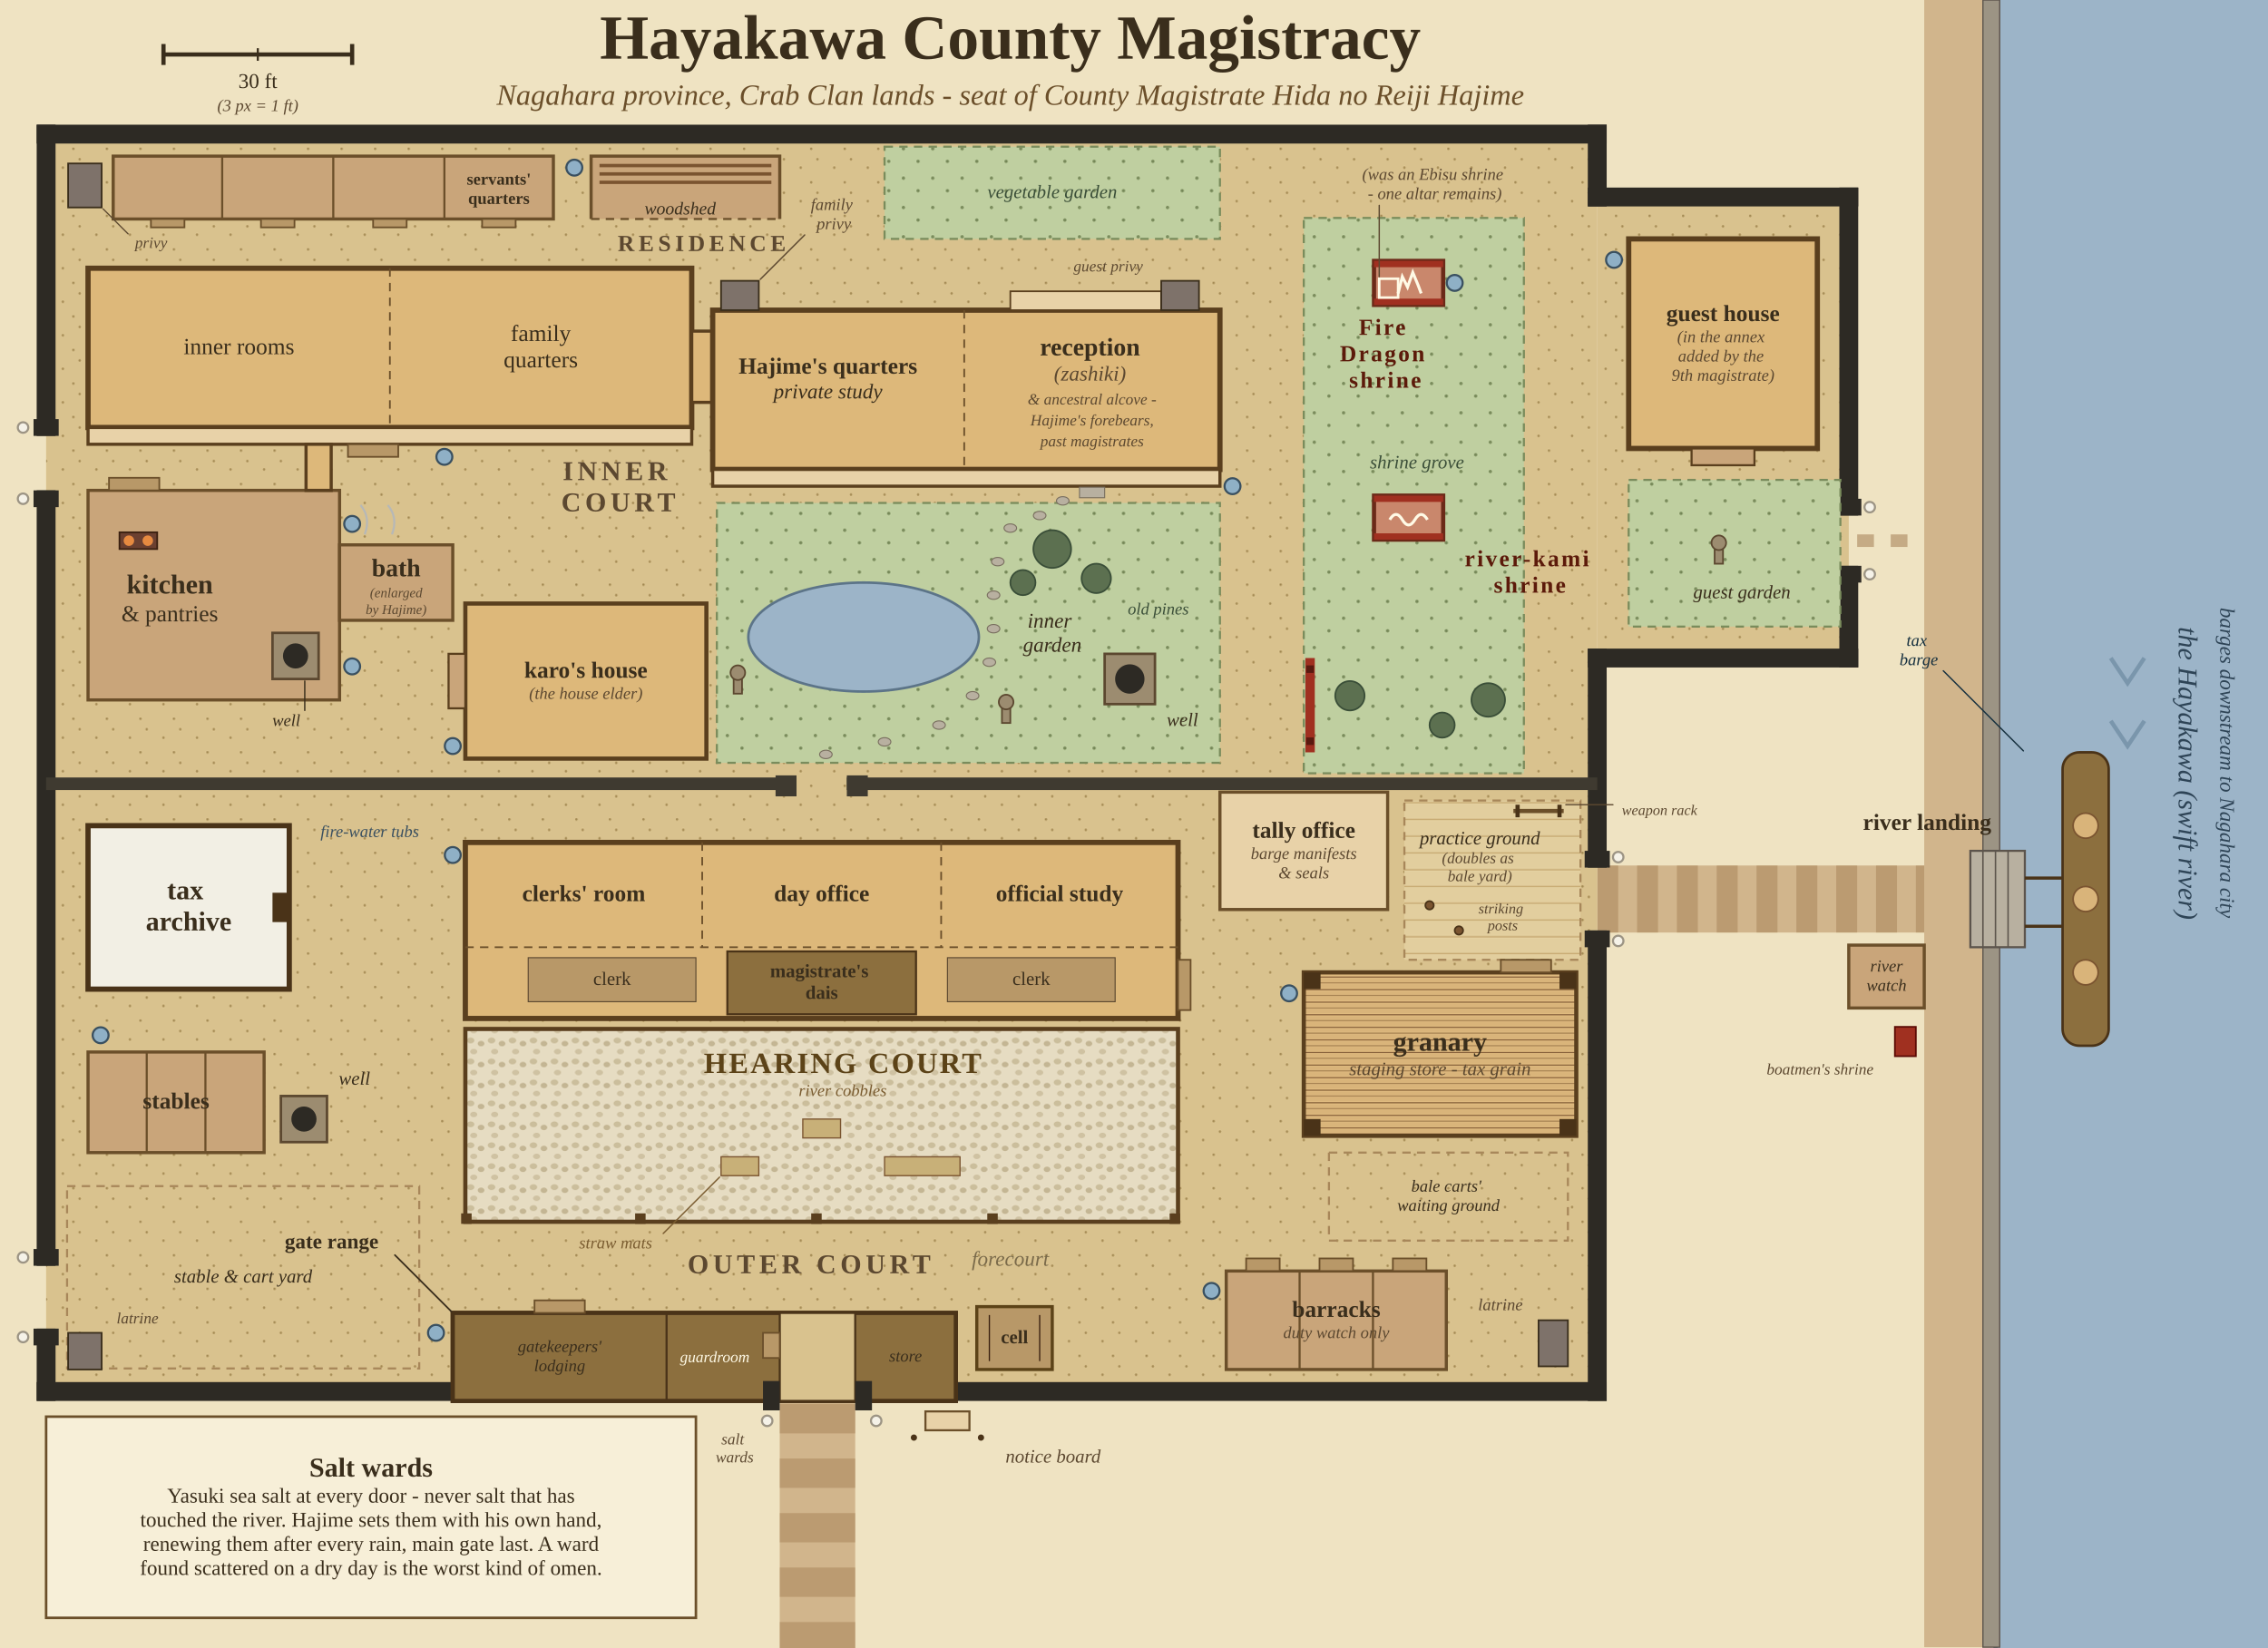
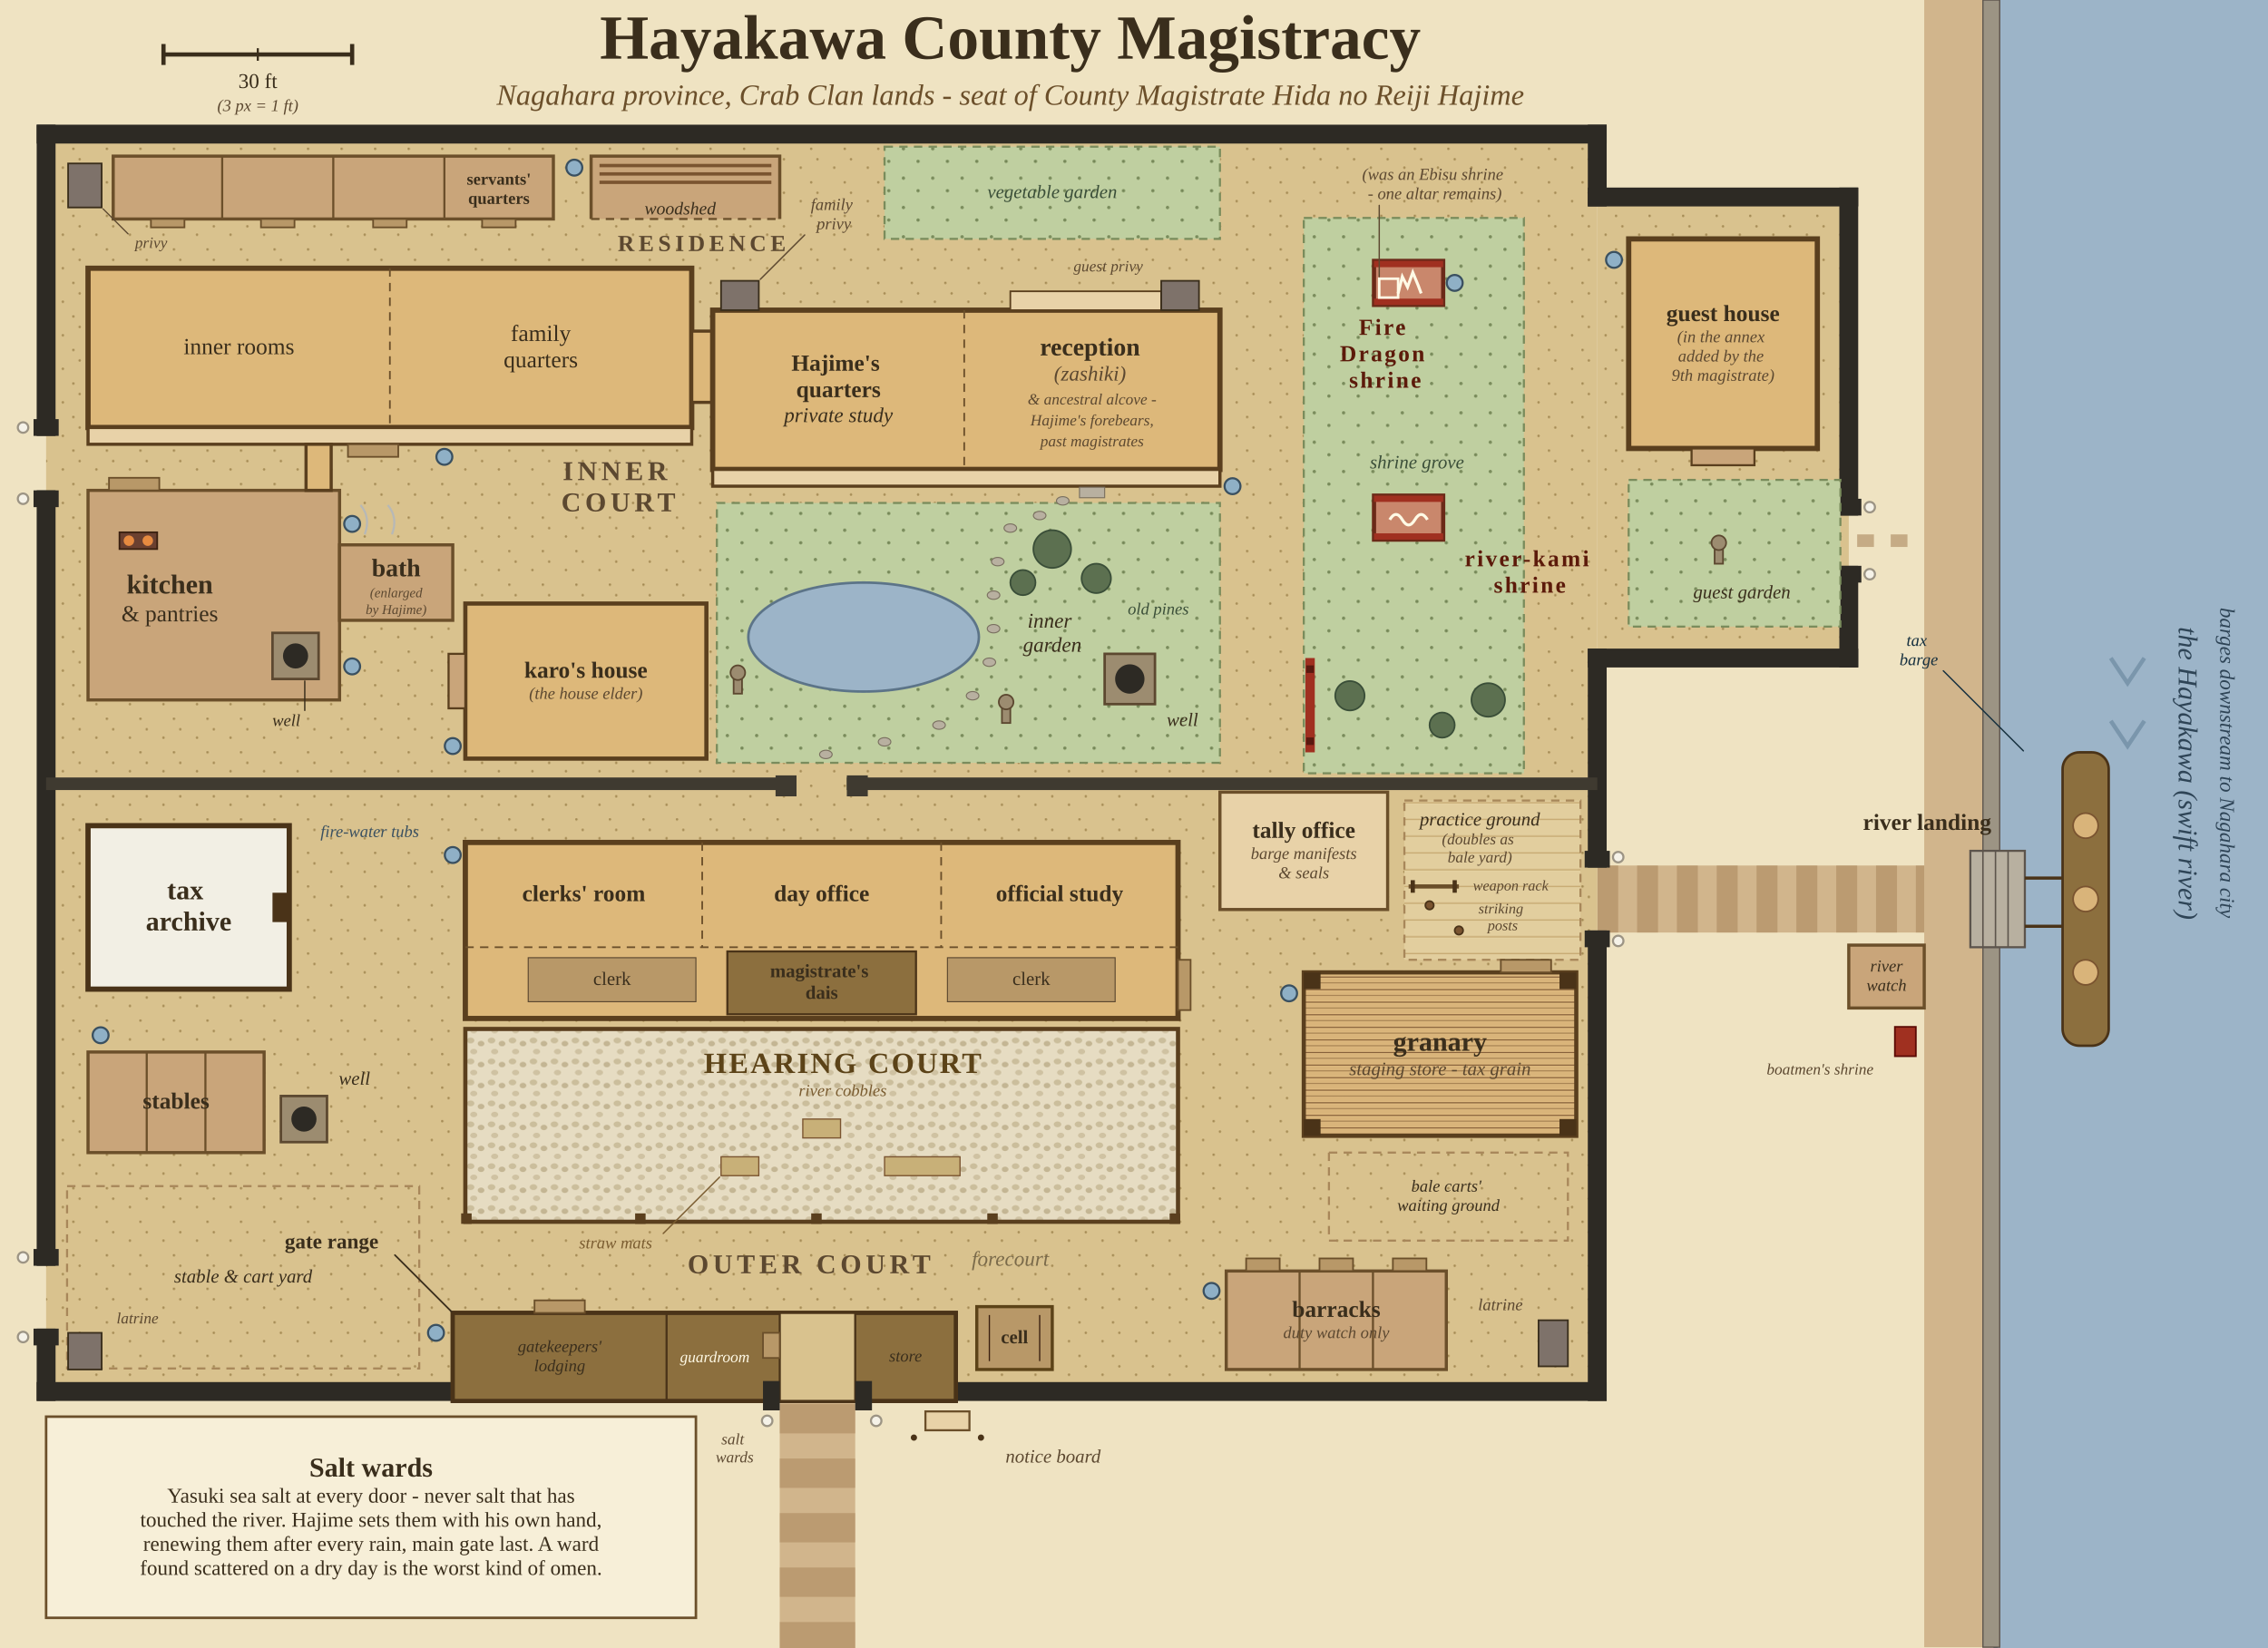
<svg xmlns="http://www.w3.org/2000/svg" viewBox="118 86 1082 786" font-family="Georgia, 'Times New Roman', serif">
  <defs>
    <pattern id="garden-stipple" patternUnits="userSpaceOnUse" width="14" height="14">
      <rect width="14" height="14" fill="#BFCFA0" />
      <circle cx="3" cy="3" r="0.8" fill="#7A8C5C" />
      <circle cx="10" cy="9" r="0.8" fill="#7A8C5C" />
    </pattern>
    <pattern id="court-earth" patternUnits="userSpaceOnUse" width="16" height="16">
      <rect width="16" height="16" fill="#D9C28E" />
      <circle cx="4" cy="6" r="0.6" fill="#A88E58" />
      <circle cx="12" cy="2" r="0.6" fill="#A88E58" />
      <circle cx="9" cy="13" r="0.6" fill="#A88E58" />
    </pattern>
    <pattern id="keiko-earth" patternUnits="userSpaceOnUse" width="16" height="16">
      <rect width="16" height="16" fill="#E2CE9E" />
      <line x1="0" y1="5" x2="16" y2="5" stroke="#C2A46C" stroke-width="0.5" />
      <line x1="0" y1="13" x2="16" y2="13" stroke="#C2A46C" stroke-width="0.5" />
    </pattern>
    <pattern id="oshirasu-sand" patternUnits="userSpaceOnUse" width="12" height="12">
      <rect width="12" height="12" fill="#F2EAD0" />
      <circle cx="3" cy="4" r="0.5" fill="#C9B884" />
      <circle cx="8" cy="2" r="0.5" fill="#C9B884" />
      <circle cx="10" cy="9" r="0.5" fill="#C9B884" />
      <circle cx="5" cy="10" r="0.5" fill="#C9B884" />
      <circle cx="1" cy="8" r="0.5" fill="#C9B884" />
    </pattern>
    <pattern id="court-cobbles" patternUnits="userSpaceOnUse" width="10" height="10">
      <rect width="10" height="10" fill="#E6DCC2" />
      <ellipse cx="2.5" cy="2.5" rx="1.8" ry="1.4" fill="#CBBE9C" />
      <ellipse cx="7.5" cy="4" rx="1.6" ry="1.3" fill="#C4B694" />
      <ellipse cx="4" cy="7.8" rx="1.7" ry="1.3" fill="#CFC2A2" />
    </pattern>
    <pattern id="granary-slats" patternUnits="userSpaceOnUse" width="14" height="6">
      <rect width="14" height="6" fill="#D9B47A" />
      <line x1="0" y1="0" x2="14" y2="0" stroke="#7A5430" stroke-width="0.8" />
      <line x1="0" y1="3" x2="14" y2="3" stroke="#A88454" stroke-width="0.5" />
    </pattern>
  </defs>
  <rect x="0" y="0" width="1200" height="900" fill="#EFE3C2" data-kind="-" />
  <g data-kind="river">
    <rect x="1070" y="0" width="130" height="900" fill="#9CB4C8" />
    <line x1="1070" y1="0" x2="1070" y2="900" stroke="#5C7488" stroke-width="2" />
    <g stroke="#7A96AC" stroke-width="2" fill="none">
      <path d="M 1125 400 L 1133 412 L 1141 400" />
      <path d="M 1125 430 L 1133 442 L 1141 430" />
    </g>
    <text x="1161.0" y="458.6" text-anchor="middle" font-size="13" font-style="italic" fill="#2E4456" transform="rotate(90.0 1161.0 455.0)">the Hayakawa (swift river)</text>
    <text x="1180.0" y="452.8" text-anchor="middle" font-size="10" font-style="italic" fill="#2E4456" transform="rotate(90.0 1180.0 450.0)">barges downstream to Nagahara city</text>
  </g>
  <g data-kind="road">
    <path d="M 508 900 L 508 754.5" stroke="#B89060" stroke-width="36" stroke-linecap="butt" opacity="0.55" />
    <path d="M 508 900 L 508 754.5" stroke="#9C7448" stroke-width="36" stroke-dasharray="14 12" fill="none" opacity="0.4" />
  </g>
  <g data-kind="road">
    <path d="M 880 515 L 1036 515" stroke="#B89060" stroke-width="32" stroke-linecap="butt" opacity="0.55" />
    <path d="M 880 515 L 1036 515" stroke="#9C7448" stroke-width="32" stroke-dasharray="10 9" fill="none" opacity="0.4" />
  </g>
  <g data-kind="road">
    <path d="M 1050 86 L 1050 872" stroke="#B89060" stroke-width="28" stroke-linecap="butt" opacity="0.55" />
  </g>
  <g data-kind="river landing">
    <rect x="1064" y="86" width="8" height="786" fill="#9C9484" stroke="#5C544C" stroke-width="0.6" data-kind="revetment" />
    <g data-kind="dock">
      <rect x="1058" y="492" width="26" height="46" fill="#B8B0A0" stroke="#5C544C" stroke-width="1" />
      <line x1="1064" y1="492" x2="1064" y2="538" stroke="#5C544C" stroke-width="0.7" />
      <line x1="1070" y1="492" x2="1070" y2="538" stroke="#5C544C" stroke-width="0.7" />
      <line x1="1076" y1="492" x2="1076" y2="538" stroke="#5C544C" stroke-width="0.7" />
    </g>
    <text x="1068" y="482" text-anchor="end" font-size="11" font-weight="bold" fill="#3A2E1C">river landing</text>
    <g data-kind="tax barge">
      <line x1="1084" y1="505" x2="1102" y2="505" stroke="#4A3318" stroke-width="1.5" />
      <line x1="1084" y1="528" x2="1102" y2="528" stroke="#4A3318" stroke-width="1.5" />
      <rect x="1102" y="445" width="22" height="140" rx="8" fill="#8C6F3E" stroke="#4A3318" stroke-width="1.2" />
      <circle cx="1113" cy="480" r="6" fill="#D9B47A" stroke="#7A5430" stroke-width="0.8" />
      <circle cx="1113" cy="515" r="6" fill="#D9B47A" stroke="#7A5430" stroke-width="0.8" />
      <circle cx="1113" cy="550" r="6" fill="#D9B47A" stroke="#7A5430" stroke-width="0.8" />
      <text x="1033.4" y="394.2" text-anchor="middle" font-size="8" font-style="italic" fill="#16303F">
        <tspan x="1033.4" dy="0.0">tax</tspan>
        <tspan x="1033.4" dy="9.2">barge</tspan>
      </text>
      <line x1="1045.1" y1="406.1" x2="1083.3" y2="444.3" stroke="#16303F" stroke-width="0.64" stroke-linecap="round" data-leader="1" />
    </g>
    <g data-kind="boatmen's altar">
      <rect x="1022" y="576" width="10" height="14" fill="#A03020" stroke="#5C0A04" stroke-width="0.8" />
      <text x="986.3" y="598.7" text-anchor="middle" font-size="7.5" font-style="italic" fill="#5C4830">boatmen's shrine</text>
    </g>
    <g data-kind="river watch">
      <rect x="1000" y="537" width="36" height="30" fill="#C9A57A" stroke="#6B4F2A" stroke-width="1.5" />
      <text x="1018.0" y="549.6" text-anchor="middle" font-size="8" font-style="italic" fill="#3A2E1C">river</text>
      <text x="1018.0" y="558.8" text-anchor="middle" font-size="8" font-style="italic" fill="#3A2E1C">watch</text>
    </g>
  </g>
  <text x="600" y="114" text-anchor="middle" font-size="30" font-weight="bold" fill="#3A2E1C" data-kind="-">Hayakawa County Magistracy</text>
  <text x="600" y="136" text-anchor="middle" font-size="14" font-style="italic" fill="#6B4F2A" data-kind="-">Nagahara province, Crab Clan lands - seat of County Magistrate Hida no Reiji Hajime</text>
  <g data-kind="-">
    <g stroke="#3A2E1C">
      <line x1="196" y1="112" x2="286" y2="112" stroke-width="2" />
      <line x1="196" y1="107" x2="196" y2="117" stroke-width="2" />
      <line x1="286" y1="107" x2="286" y2="117" stroke-width="2" />
      <line x1="241" y1="109" x2="241" y2="115" stroke-width="1" />
    </g>
    <text x="241" y="128" text-anchor="middle" font-size="10" fill="#3A2E1C">30 ft</text>
    <text x="241" y="139" text-anchor="middle" font-size="8" font-style="italic" fill="#5C4830">(3 px = 1 ft)</text>
  </g>
  <rect x="140" y="150" width="740" height="310" fill="url(#court-earth)" id="precinct" data-kind="inner court" />
  <rect x="140" y="456" width="740" height="294" fill="url(#court-earth)" id="precinct" data-kind="outer court" />
  <rect x="880" y="180" width="120" height="220" fill="url(#court-earth)" id="precinct" data-kind="inner court" />
  <g stroke="#2D2A24" stroke-width="9" fill="none" stroke-linecap="square" data-kind="compound wall">
    <line x1="140" y1="150" x2="880" y2="150" />
    <line x1="140" y1="150" x2="140" y2="289.5" />
    <line x1="140" y1="324.5" x2="140" y2="685.5" />
    <line x1="140" y1="724.5" x2="140" y2="750" />
    <line x1="880" y1="150" x2="880" y2="180" />
    <line x1="880" y1="180" x2="1000" y2="180" />
    <line x1="1000" y1="400" x2="880" y2="400" />
    <line x1="880" y1="400" x2="880" y2="495.5" />
    <line x1="1000" y1="180" x2="1000" y2="327.5" />
    <line x1="1000" y1="360.5" x2="1000" y2="400" />
    <line x1="880" y1="534.5" x2="880" y2="750" />
    <line x1="140" y1="750" x2="329.5" y2="750" />
    <line x1="578.5" y1="750" x2="880" y2="750" />
  </g>
  <g fill="#2D2A24" data-kind="side gate">
    <rect x="874" y="492" width="12" height="8" />
    <rect x="874" y="530" width="12" height="8" />
  </g>
  <circle cx="890" cy="495" r="2.5" fill="#F5F2E8" stroke="#9C9484" stroke-width="1" data-kind="salt wards" />
  <circle cx="890" cy="535" r="2.5" fill="#F5F2E8" stroke="#9C9484" stroke-width="1" data-kind="salt wards" />
  <circle cx="129" cy="686" r="2.5" fill="#F5F2E8" stroke="#9C9484" stroke-width="1" data-kind="salt wards" />
  <circle cx="129" cy="724" r="2.5" fill="#F5F2E8" stroke="#9C9484" stroke-width="1" data-kind="salt wards" />
  <g fill="#2D2A24" data-kind="side gate">
    <rect x="134" y="286" width="12" height="8" />
    <rect x="134" y="320" width="12" height="8" />
  </g>
  <circle cx="129" cy="290" r="2.5" fill="#F5F2E8" stroke="#9C9484" stroke-width="1" data-kind="salt wards" />
  <circle cx="129" cy="324" r="2.5" fill="#F5F2E8" stroke="#9C9484" stroke-width="1" data-kind="salt wards" />
  <g fill="#2D2A24" data-kind="side gate">
    <rect x="134" y="682" width="12" height="8" />
    <rect x="134" y="720" width="12" height="8" />
  </g>
  <g fill="#2D2A24" data-kind="side gate">
    <rect x="994" y="324" width="12" height="8" />
    <rect x="994" y="356" width="12" height="8" />
  </g>
  <path d="M 1004 344 L 1036 344" stroke="#9C7448" stroke-width="6" stroke-dasharray="8 8" fill="none" opacity="0.5" data-kind="road" />
  <circle cx="1010" cy="328" r="2.5" fill="#F5F2E8" stroke="#9C9484" stroke-width="1" data-kind="salt wards" />
  <circle cx="1010" cy="360" r="2.5" fill="#F5F2E8" stroke="#9C9484" stroke-width="1" data-kind="salt wards" />
  <g data-kind="salt wards">
    <circle cx="484" cy="764" r="2.5" fill="#F5F2E8" stroke="#9C9484" stroke-width="1" />
    <circle cx="536" cy="764" r="2.5" fill="#F5F2E8" stroke="#9C9484" stroke-width="1" />
    <text x="468.5" y="775.2" text-anchor="middle" font-size="7.5" font-style="italic" fill="#5C4830">
      <tspan x="468.5" dy="0.0">salt</tspan>
      <tspan x="468.5" dy="8.6">wards</tspan>
    </text>
  </g>
  <g data-kind="notice board">
    <rect x="559.5" y="759.5" width="21" height="9" fill="#E8D2A8" stroke="#6B4F2A" stroke-width="1" />
    <circle cx="554" cy="772" r="1.5" fill="#4A3318" />
    <circle cx="586" cy="772" r="1.5" fill="#4A3318" />
    <text x="620.4" y="783.9" text-anchor="middle" font-size="9" font-style="italic" fill="#5C4830">notice board</text>
  </g>
  <g stroke="#3F3A30" stroke-width="6" fill="none" data-kind="court divider">
    <line x1="140" y1="460" x2="498" y2="460" />
    <line x1="522" y1="460" x2="880" y2="460" />
  </g>
  <g fill="#3F3A30" data-kind="nakamon" data-part-of="court divider">
    <rect x="488" y="456" width="10" height="10" />
    <rect x="522" y="456" width="10" height="10" />
  </g>
  <text x="413.0" y="315.1" text-anchor="middle" font-size="13" font-weight="bold" letter-spacing="2" fill="#5C4830" data-kind="inner court">
    <tspan x="413.0" dy="0.0">INNER</tspan>
    <tspan x="413.0" dy="14.9">COURT</tspan>
  </text>
  <g data-kind="residence">
    <text x="452.8" y="205.8" text-anchor="middle" font-size="11" font-weight="bold" letter-spacing="2" fill="#5C4830">RESIDENCE</text>
    <rect x="160" y="214" width="288" height="76" fill="#DDB87A" />
    <rect x="160" y="214" width="144" height="76" fill="#DDB87A" data-kind="inner rooms" />
    <rect x="304" y="214" width="144" height="76" fill="#DDB87A" data-kind="family quarters" />
    <rect x="160" y="214" width="288" height="76" fill="none" stroke="#5A3F1E" stroke-width="2.5" />
    <rect x="160" y="290" width="288" height="8" fill="#E8D2A8" stroke="#5A3F1E" stroke-width="1.5" data-kind="engawa" />
    <line x1="304" y1="214" x2="304" y2="290" stroke="#6B4F2A" stroke-width="0.8" stroke-dasharray="4 3" />
    <rect x="284" y="298" width="24" height="6" fill="#B89868" stroke="#6B4F2A" stroke-width="0.8" data-kind="door" />
    <text x="232.0" y="255.0" text-anchor="middle" font-size="11" fill="#3A2E1C" data-kind="inner rooms">inner rooms</text>
    <g data-kind="family quarters">
      <text x="376.0" y="248.7" text-anchor="middle" font-size="11" fill="#3A2E1C">family</text>
      <text x="376.0" y="261.3" text-anchor="middle" font-size="11" fill="#3A2E1C">quarters</text>
    </g>
    <rect x="448" y="244" width="10" height="34" fill="#DDB87A" stroke="#5A3F1E" stroke-width="1.5" data-kind="residence corridor" />
    <rect x="458" y="234" width="242" height="76" fill="#DDB87A" />
    <rect x="458" y="234" width="120" height="76" fill="#DDB87A" data-kind="lord's quarters" />
    <rect x="578" y="234" width="122" height="76" fill="#DDB87A" data-kind="reception room" />
    <rect x="458" y="234" width="242" height="76" fill="none" stroke="#5A3F1E" stroke-width="2.5" />
    <rect x="458" y="310" width="242" height="8" fill="#E8D2A8" stroke="#5A3F1E" stroke-width="1.5" data-kind="engawa" />
    <line x1="578" y1="234" x2="578" y2="310" stroke="#6B4F2A" stroke-width="0.8" stroke-dasharray="4 3" />
    <g data-kind="lord's quarters">
-       <text x="513.0" y="264.3" text-anchor="middle" font-size="11" font-weight="bold" fill="#3A2E1C">Hajime's quarters</text>
-       <text x="513.0" y="276.1" text-anchor="middle" font-size="10" font-style="italic" fill="#3A2E1C">private study</text>
+       <text x="518.0" y="262.9" text-anchor="middle" font-size="11" font-weight="bold" fill="#3A2E1C">
+         <tspan x="518.0" dy="0.0">Hajime's</tspan>
+         <tspan x="518.0" dy="12.6">quarters</tspan>
+       </text>
+       <text x="518.0" y="287.4" text-anchor="middle" font-size="10" font-style="italic" fill="#3A2E1C">private study</text>
    </g>
    <g data-kind="reception room">
      <text x="638.0" y="255.6" text-anchor="middle" font-size="12" font-weight="bold" fill="#3A2E1C">reception</text>
      <text x="638.0" y="267.6" text-anchor="middle" font-size="10" font-style="italic" fill="#5C4830">(zashiki)</text>
    </g>
    <text x="639" y="279" text-anchor="middle" font-size="7.5" font-style="italic" fill="#5C4830" data-kind="ancestral alcove">&amp; ancestral alcove -</text>
    <text x="639" y="289" text-anchor="middle" font-size="7.5" font-style="italic" fill="#5C4830" data-kind="ancestral alcove">Hajime's forebears,</text>
    <text x="639" y="299" text-anchor="middle" font-size="7.5" font-style="italic" fill="#5C4830" data-kind="ancestral alcove">past magistrates</text>
  </g>
  <g data-kind="kitchen">
    <rect x="160" y="320" width="120" height="100" fill="#C9A57A" stroke="#6B4F2A" stroke-width="1.5" />
    <g data-kind="hearth">
      <rect x="175" y="340" width="18" height="8" fill="#6B4030" stroke="#3A2010" stroke-width="0.8" />
      <circle cx="179.5" cy="344" r="2.5" fill="#E68A40" />
      <circle cx="188.5" cy="344" r="2.5" fill="#E68A40" />
    </g>
    <text x="199.0" y="369.2" text-anchor="middle" font-size="13" font-weight="bold" fill="#3A2E1C">kitchen</text>
    <text x="199.0" y="382.5" text-anchor="middle" font-size="11" fill="#3A2E1C">&amp; pantries</text>
    <rect x="248" y="388" width="22" height="22" fill="#9C8C70" stroke="#5C4830" stroke-width="1.2" data-kind="well" />
    <circle cx="259" cy="399" r="6" fill="#2D2A24" data-kind="well" />
    <text x="254.6" y="432.4" text-anchor="middle" font-size="8" font-style="italic" fill="#3A2E1C" data-kind="well">well</text>
    <line x1="263.4" y1="425.0" x2="263.4" y2="411.0" stroke="#3A2E1C" stroke-width="0.64" stroke-linecap="round" data-kind="well" data-leader="1" />
    <rect x="170" y="314" width="24" height="6" fill="#B89868" stroke="#6B4F2A" stroke-width="0.8" data-kind="door" />
  </g>
  <rect x="264" y="298" width="12" height="22" fill="#DDB87A" stroke="#5A3F1E" stroke-width="1.5" data-kind="residence corridor" data-part-of="residence" />
  <g data-kind="garden">
    <rect x="460" y="326" width="240" height="124" fill="url(#garden-stipple)" stroke="#7A8C5C" stroke-width="1" stroke-dasharray="4 3" />
    <ellipse cx="530" cy="390" rx="55" ry="26" fill="#9CB4C8" stroke="#5C7488" stroke-width="1.2" data-kind="garden pond" />
    <g fill="#B8B0A0" stroke="#7A7060" stroke-width="0.5">
      <ellipse cx="512" cy="446" rx="3" ry="2" />
      <ellipse cx="540" cy="440" rx="3" ry="2" />
      <ellipse cx="566" cy="432" rx="3" ry="2" />
      <ellipse cx="582" cy="418" rx="3" ry="2" />
      <ellipse cx="590" cy="402" rx="3" ry="2" />
      <ellipse cx="592" cy="386" rx="3" ry="2" />
      <ellipse cx="592" cy="370" rx="3" ry="2" />
      <ellipse cx="594" cy="354" rx="3" ry="2" />
      <ellipse cx="600" cy="338" rx="3" ry="2" />
      <ellipse cx="614" cy="332" rx="3" ry="2" />
      <ellipse cx="625" cy="325" rx="3" ry="2" />
      <rect x="633" y="318.5" width="12" height="5" />
    </g>
    <g data-kind="garden pines">
      <circle cx="620" cy="348" r="9" fill="#5C7050" stroke="#3A4E38" stroke-width="0.8" />
      <circle cx="641" cy="362" r="7" fill="#5C7050" stroke="#3A4E38" stroke-width="0.8" />
      <circle cx="606" cy="364" r="6" fill="#5C7050" stroke="#3A4E38" stroke-width="0.8" />
      <text x="670.6" y="379.2" text-anchor="middle" font-size="8" font-style="italic" fill="#3A4E38">old pines</text>
    </g>
    <g fill="#9C8C70" stroke="#5C4830" stroke-width="0.8" data-kind="stone lantern">
      <rect x="468" y="410" width="4" height="7" />
      <circle cx="470" cy="407" r="3.5" />
      <rect x="596" y="424" width="4" height="7" />
      <circle cx="598" cy="421" r="3.5" />
    </g>
    <text x="620.0" y="385.5" text-anchor="middle" font-size="10" font-style="italic" fill="#3A2E1C">
      <tspan x="620.0" dy="0.0">inner</tspan>
      <tspan x="620.0" dy="11.5">garden</tspan>
    </text>
  </g>
  <g data-kind="bath">
    <rect x="280" y="346" width="54" height="36" fill="#C9A57A" stroke="#6B4F2A" stroke-width="1.5" />
    <path d="M 292 341 q 3 -8 -2 -14 M 305 341 q 3 -8 -2 -14" stroke="#A8B4C8" stroke-width="1" fill="none" opacity="0.7" />
    <text x="307" y="361" text-anchor="middle" font-size="12" font-weight="bold" fill="#3A2E1C">bath</text>
    <text x="307" y="371" text-anchor="middle" font-size="6.5" font-style="italic" fill="#5C4830">(enlarged</text>
    <text x="307" y="379" text-anchor="middle" font-size="6.5" font-style="italic" fill="#5C4830">by Hajime)</text>
  </g>
  <g data-kind="karo's house">
    <rect x="340" y="374" width="115" height="74" fill="#DDB87A" stroke="#5A3F1E" stroke-width="2" />
    <rect x="332" y="398" width="8" height="26" fill="#C9A57A" stroke="#5A3F1E" stroke-width="1" data-kind="door" />
    <text x="397.5" y="409.4" text-anchor="middle" font-size="11" font-weight="bold" fill="#3A2E1C">karo's house</text>
    <text x="397.5" y="419.5" text-anchor="middle" font-size="8" font-style="italic" fill="#5C4830">(the house elder)</text>
  </g>
  <g data-kind="well" data-part-of="garden">
    <rect x="645" y="398" width="24" height="24" fill="#9C8C70" stroke="#5C4830" stroke-width="1.2" />
    <circle cx="657" cy="410" r="7" fill="#2D2A24" />
    <text x="682.1" y="432.4" text-anchor="middle" font-size="9" font-style="italic" fill="#3A2E1C">well</text>
  </g>
  <g data-kind="servants' quarters">
    <rect x="172" y="160.5" width="210" height="30" fill="#C9A57A" stroke="#6B4F2A" stroke-width="1.5" />
    <line x1="224" y1="160.5" x2="224" y2="190.5" stroke="#6B4F2A" stroke-width="1" />
    <line x1="277" y1="160.5" x2="277" y2="190.5" stroke="#6B4F2A" stroke-width="1" />
    <line x1="330" y1="160.5" x2="330" y2="190.5" stroke="#6B4F2A" stroke-width="1" />
    <rect x="190" y="190.5" width="16" height="4" fill="#B89868" stroke="#6B4F2A" stroke-width="0.8" data-kind="door" />
    <rect x="242.5" y="190.5" width="16" height="4" fill="#B89868" stroke="#6B4F2A" stroke-width="0.8" data-kind="door" />
    <rect x="296" y="190.5" width="16" height="4" fill="#B89868" stroke="#6B4F2A" stroke-width="0.8" data-kind="door" />
    <rect x="348" y="190.5" width="16" height="4" fill="#B89868" stroke="#6B4F2A" stroke-width="0.8" data-kind="door" />
    <text x="356.0" y="174.1" text-anchor="middle" font-size="8" font-weight="bold" fill="#3A2E1C">servants'</text>
    <text x="356.0" y="183.3" text-anchor="middle" font-size="8" font-weight="bold" fill="#3A2E1C">quarters</text>
  </g>
  <g data-kind="kitchen">
    <rect x="400" y="160.5" width="90" height="30" fill="#C9A57A" />
    <g stroke="#7A5430" stroke-width="1.6">
      <line x1="404" y1="165" x2="486" y2="165" />
      <line x1="404" y1="169" x2="486" y2="169" />
      <line x1="404" y1="173" x2="486" y2="173" />
    </g>
    <path d="M 400 190.5 L 400 160.5 L 490 160.5 L 490 190.5" fill="none" stroke="#6B4F2A" stroke-width="1.5" />
    <line x1="400" y1="190.5" x2="490" y2="190.5" stroke="#6B4F2A" stroke-width="1" stroke-dasharray="4 3" />
    <text x="442.5" y="188.3" text-anchor="middle" font-size="8.5" font-style="italic" fill="#3A2E1C">woodshed</text>
  </g>
  <g data-kind="latrine">
    <rect x="150.5" y="164" width="16" height="21" fill="#7E726A" stroke="#3A2E1C" stroke-width="0.8" />
    <text x="190.1" y="204.3" text-anchor="middle" font-size="7.5" font-style="italic" fill="#5C4830">privy</text>
    <line x1="179.1" y1="197.6" x2="167.2" y2="185.7" stroke="#5C4830" stroke-width="0.60" stroke-linecap="round" data-leader="1" />
  </g>
  <g data-kind="engawa" data-part-of="residence">
    <rect x="600" y="225" width="72" height="9" fill="#E8D2A8" stroke="#5A3F1E" stroke-width="0.8" />
  </g>
  <g data-kind="latrine" data-part-of="residence">
    <rect x="672" y="220" width="18" height="14" fill="#7E726A" stroke="#3A2E1C" stroke-width="0.8" />
    <text x="646.7" y="215.5" text-anchor="middle" font-size="7.5" font-style="italic" fill="#5C4830">guest privy</text>
  </g>
  <g data-kind="latrine" data-part-of="residence">
    <rect x="462" y="220" width="18" height="14" fill="#7E726A" stroke="#3A2E1C" stroke-width="0.8" />
    <text x="515.8" y="186.2" text-anchor="middle" font-size="8" font-style="italic" fill="#5C4830">
      <tspan x="515.8" dy="0.0">family</tspan>
      <tspan x="515.8" dy="9.2">privy</tspan>
    </text>
    <line x1="501.9" y1="198.1" x2="480.7" y2="219.3" stroke="#5C4830" stroke-width="0.64" stroke-linecap="round" data-leader="1" />
  </g>
  <g data-kind="vegetable garden">
    <rect x="540" y="156" width="160" height="44" fill="url(#garden-stipple)" stroke="#7A8C5C" stroke-width="1" stroke-dasharray="4 3" />
    <text x="620.0" y="180.5" text-anchor="middle" font-size="9" font-style="italic" fill="#3A4E38">vegetable garden</text>
  </g>
  <g data-kind="shrine grove">
    <rect x="740" y="190" width="105" height="265" fill="url(#garden-stipple)" stroke="#7A8C5C" stroke-width="1" stroke-dasharray="4 3" />
    <circle cx="828" cy="420" r="8" fill="#5C7050" stroke="#3A4E38" stroke-width="0.8" />
    <circle cx="762" cy="418" r="7" fill="#5C7050" stroke="#3A4E38" stroke-width="0.8" />
    <circle cx="806" cy="432" r="6" fill="#5C7050" stroke="#3A4E38" stroke-width="0.8" />
    <text x="794.0" y="309.5" text-anchor="middle" font-size="9" font-style="italic" fill="#3A4E38">shrine grove</text>
  </g>
  <g data-kind="compound shrine">
    <text x="778.8" y="245.8" text-anchor="middle" font-size="11" font-weight="bold" letter-spacing="1" fill="#5C1A0A">
      <tspan x="778.8" dy="0.0">Fire</tspan>
      <tspan x="778.8" dy="12.6">Dragon</tspan>
      <tspan x="778.8" dy="12.6">shrine</tspan>
    </text>
    <rect x="773.5" y="210.5" width="33" height="21" fill="#C9876C" stroke="#6B2A18" stroke-width="2" />
    <rect x="773.5" y="210.5" width="33" height="3" fill="#A03020" />
    <rect x="773.5" y="228.5" width="33" height="3" fill="#A03020" />
    <path d="M 785 226 L 787 218 L 789.5 223 L 792 216 L 794.5 222 L 796 226" stroke="#FFFAE6" stroke-width="1.4" fill="none" data-kind="shrine altar" />
    <g data-kind="shrine altar">
      <rect x="776" y="219" width="9" height="9" fill="none" stroke="#FFFAE6" stroke-width="1.2" />
      <text x="802.5" y="171.8" text-anchor="middle" font-size="8" font-style="italic" fill="#5C4830">
        <tspan x="802.5" dy="0.0">(was an Ebisu shrine</tspan>
        <tspan x="802.5" dy="9.2">- one altar remains)</tspan>
      </text>
      <line x1="776.0" y1="184.0" x2="776.0" y2="218.0" stroke="#5C4830" stroke-width="0.64" stroke-linecap="round" data-leader="1" />
    </g>
  </g>
  <g data-kind="compound shrine">
    <text x="847.8" y="356.2" text-anchor="middle" font-size="11" font-weight="bold" letter-spacing="1" fill="#5C1A0A">
      <tspan x="847.8" dy="0.0">river-kami</tspan>
      <tspan x="847.8" dy="12.6">shrine</tspan>
    </text>
    <rect x="773.5" y="322.5" width="33" height="21" fill="#C9876C" stroke="#6B2A18" stroke-width="2" />
    <rect x="773.5" y="322.5" width="33" height="3" fill="#A03020" />
    <rect x="773.5" y="340.5" width="33" height="3" fill="#A03020" />
    <path d="M 781 334 q 3 -5 6 0 q 3 5 6 0 q 3 -5 6 0" stroke="#FFFAE6" stroke-width="1.4" fill="none" data-kind="shrine altar" />
  </g>
  <g data-kind="torii" data-part-of="compound shrine">
    <rect x="740" y="400" width="6" height="45" fill="none" id="arch" />
    <line x1="743" y1="400" x2="743" y2="445" stroke="#A03020" stroke-width="4.5" />
    <rect x="741.2" y="403.5" width="3.6" height="3.6" fill="#5A1A10" />
    <rect x="741.2" y="437.9" width="3.6" height="3.6" fill="#5A1A10" />
  </g>
  <g data-kind="guest quarters">
    <rect x="895" y="200" width="90" height="100" fill="#DDB87A" stroke="#5A3F1E" stroke-width="2.5" />
    <rect x="925" y="300" width="30" height="8" fill="#C9A57A" stroke="#5A3F1E" stroke-width="1" data-kind="door" />
    <text x="940.0" y="239.2" text-anchor="middle" font-size="11" font-weight="bold" fill="#3A2E1C">guest house</text>
    <text x="940.0" y="249.3" text-anchor="middle" font-size="8" font-style="italic" fill="#5C4830">
      <tspan x="940.0" dy="0.0">(in the annex</tspan>
      <tspan x="940.0" dy="9.2">added by the</tspan>
      <tspan x="940.0" dy="9.2">9th magistrate)</tspan>
    </text>
  </g>
  <g data-kind="garden">
    <rect x="895" y="315" width="101" height="70" fill="url(#garden-stipple)" stroke="#7A8C5C" stroke-width="1" stroke-dasharray="4 3" />
    <g fill="#9C8C70" stroke="#5C4830" stroke-width="0.8" data-kind="stone lantern">
      <rect x="936" y="348" width="4" height="7" />
      <circle cx="938" cy="345" r="3.5" />
    </g>
    <text x="949.0" y="371.5" text-anchor="middle" font-size="9" font-style="italic" fill="#3A2E1C">guest garden</text>
  </g>
  <text x="504.0" y="693.6" text-anchor="middle" font-size="13" font-weight="bold" letter-spacing="2" fill="#5C4830" data-kind="outer court">OUTER COURT</text>
  <text x="600" y="690" text-anchor="middle" font-size="10" font-style="italic" fill="#7A6A4A" data-kind="outer court">forecourt</text>
  <g data-kind="office hall">
    <rect x="340" y="488" width="340" height="84" fill="#DDB87A" />
    <rect x="340" y="488" width="113" height="50" fill="#DDB87A" data-kind="clerks' room" />
    <rect x="453" y="488" width="114" height="50" fill="#DDB87A" data-kind="day office" />
    <rect x="567" y="488" width="113" height="50" fill="#DDB87A" data-kind="official study" />
    <rect x="340" y="488" width="340" height="84" fill="none" stroke="#5A3F1E" stroke-width="2.5" />
    <line x1="340" y1="538" x2="680" y2="538" stroke="#6B4F2A" stroke-width="0.8" stroke-dasharray="4 3" />
    <line x1="453" y1="488" x2="453" y2="538" stroke="#6B4F2A" stroke-width="0.8" stroke-dasharray="4 3" />
    <line x1="567" y1="488" x2="567" y2="538" stroke="#6B4F2A" stroke-width="0.8" stroke-dasharray="4 3" />
    <text x="396.5" y="516.0" text-anchor="middle" font-size="11" font-weight="bold" fill="#3A2E1C" data-kind="clerks' room">clerks' room</text>
    <text x="510.0" y="516.0" text-anchor="middle" font-size="11" font-weight="bold" fill="#3A2E1C" data-kind="day office">day office</text>
    <text x="623.5" y="516.0" text-anchor="middle" font-size="11" font-weight="bold" fill="#3A2E1C" data-kind="official study">official study</text>
    <rect x="465" y="540" width="90" height="30" fill="#8C6F3E" stroke="#4A3318" stroke-width="1" data-kind="magistrate's dais" />
    <text x="510.0" y="552.3" text-anchor="middle" font-size="9" font-weight="bold" fill="#3A2E1C" data-kind="magistrate's dais">
      <tspan x="510.0" dy="0.0">magistrate's</tspan>
      <tspan x="510.0" dy="10.3">dais</tspan>
    </text>
    <g data-kind="clerks' seats">
      <rect x="370" y="543" width="80" height="21" fill="#B89868" stroke="#5C4830" stroke-width="0.5" />
      <text x="410.0" y="556.0" text-anchor="middle" font-size="9" fill="#3A2E1C">clerk</text>
      <rect x="570" y="543" width="80" height="21" fill="#B89868" stroke="#5C4830" stroke-width="0.5" />
      <text x="610.0" y="556.0" text-anchor="middle" font-size="9" fill="#3A2E1C">clerk</text>
    </g>
    <rect x="680" y="544" width="6" height="24" fill="#B89868" stroke="#6B4F2A" stroke-width="0.8" data-kind="door" />
  </g>
  <g data-kind="hearing court">
    <rect x="340" y="577" width="340" height="92" fill="url(#court-cobbles)" stroke="#5A3F1E" stroke-width="2" />
    <g fill="#5A3F1E">
      <rect x="338" y="665" width="5" height="5" />
      <rect x="421" y="665" width="5" height="5" />
      <rect x="505" y="665" width="5" height="5" />
      <rect x="589" y="665" width="5" height="5" />
      <rect x="676" y="665" width="5" height="5" />
    </g>
    <text x="520.0" y="598.0" text-anchor="middle" font-size="14" font-weight="bold" letter-spacing="1" fill="#5C4318">HEARING COURT</text>
    <text x="520.0" y="609.0" text-anchor="middle" font-size="8" font-style="italic" fill="#7A5C30">river cobbles</text>
    <g data-kind="kneeling positions">
      <g fill="#C8B078" stroke="#7A5430" stroke-width="0.6">
        <rect x="501" y="620" width="18" height="9" />
        <rect x="462" y="638" width="18" height="9" />
        <rect x="540" y="638" width="36" height="9" />
      </g>
      <text x="411.7" y="681.7" text-anchor="middle" font-size="8" font-style="italic" fill="#7A5C30">straw mats</text>
      <line x1="434.4" y1="674.6" x2="461.3" y2="647.7" stroke="#7A5C30" stroke-width="0.64" stroke-linecap="round" data-leader="1" />
    </g>
  </g>
  <g data-kind="tax archive">
    <rect x="160" y="480" width="96" height="78" fill="#F2EFE4" stroke="#4A3318" stroke-width="2.5" />
    <rect x="248" y="512" width="8" height="14" fill="#4A3318" data-kind="door" />
    <text x="208.0" y="515.1" text-anchor="middle" font-size="13" font-weight="bold" fill="#3A2E1C">
      <tspan x="208.0" dy="0.0">tax</tspan>
      <tspan x="208.0" dy="14.9">archive</tspan>
    </text>
  </g>
  <g data-kind="stables">
    <rect x="160" y="588" width="84" height="48" fill="#C9A57A" stroke="#6B4F2A" stroke-width="1.5" />
    <line x1="188" y1="588" x2="188" y2="636" stroke="#6B4F2A" stroke-width="1" />
    <line x1="216" y1="588" x2="216" y2="636" stroke="#6B4F2A" stroke-width="1" />
    <text x="202.0" y="615.0" text-anchor="middle" font-size="11" font-weight="bold" fill="#3A2E1C">stables</text>
  </g>
  <g data-kind="well">
    <rect x="252" y="609" width="22" height="22" fill="#9C8C70" stroke="#5C4830" stroke-width="1.2" />
    <circle cx="263" cy="620" r="6" fill="#2D2A24" />
    <text x="287.1" y="603.6" text-anchor="middle" font-size="9" font-style="italic" fill="#3A2E1C">well</text>
  </g>
  <g data-kind="cart yard">
    <rect x="150" y="652" width="168" height="87" fill="none" stroke="#A8875A" stroke-width="1" stroke-dasharray="4 3" />
    <text x="234.0" y="698.0" text-anchor="middle" font-size="9" font-style="italic" fill="#3A2E1C">stable &amp; cart yard</text>
  </g>
  <g data-kind="latrine">
    <rect x="150.5" y="722" width="16" height="17.5" fill="#7E726A" stroke="#3A2E1C" stroke-width="0.8" />
    <text x="183.6" y="717.5" text-anchor="middle" font-size="7.5" font-style="italic" fill="#5C4830">latrine</text>
  </g>
  <g data-kind="tally office">
    <rect x="700" y="464" width="80" height="56" fill="#E8D2A8" stroke="#6B4F2A" stroke-width="1.5" />
    <text x="740.0" y="485.8" text-anchor="middle" font-size="11" font-weight="bold" fill="#3A2E1C">tally office</text>
    <text x="740.0" y="495.9" text-anchor="middle" font-size="8" font-style="italic" fill="#5C4830">barge manifests</text>
    <text x="740.0" y="505.1" text-anchor="middle" font-size="8" font-style="italic" fill="#5C4830">&amp; seals</text>
  </g>
  <g data-kind="practice ground">
    <rect x="788" y="468" width="84" height="76" fill="url(#keiko-earth)" stroke="#A8875A" stroke-width="1" stroke-dasharray="4 3" />
-     <text x="824.0" y="488.9" text-anchor="middle" font-size="9" font-style="italic" fill="#3A2E1C">practice ground</text>
-     <text x="824.0" y="497.9" text-anchor="middle" font-size="7.5" font-style="italic" fill="#5C4830">
+     <text x="824.0" y="479.9" text-anchor="middle" font-size="9" font-style="italic" fill="#3A2E1C">practice ground</text>
+     <text x="824.0" y="488.9" text-anchor="middle" font-size="7.5" font-style="italic" fill="#5C4830">
      <tspan x="824.0" dy="0.0">(doubles as</tspan>
      <tspan x="824.0" dy="8.6">bale yard)</tspan>
    </text>
    <g data-kind="striking posts">
      <text x="834.9" y="521.9" text-anchor="middle" font-size="7" font-style="italic" fill="#5C4830">
        <tspan x="834.9" dy="0.0">striking</tspan>
        <tspan x="834.9" dy="8.0">posts</tspan>
      </text>
      <circle cx="800" cy="518" r="2" fill="#7A5430" stroke="#4A3318" stroke-width="0.8" />
      <circle cx="814" cy="530" r="2" fill="#7A5430" stroke="#4A3318" stroke-width="0.8" />
    </g>
    <g data-kind="weapon rack">
-       <rect x="840" y="472" width="24" height="2" fill="#6B4F2A" />
-       <rect x="841" y="470" width="2" height="6" fill="#4A3318" />
-       <rect x="861" y="470" width="2" height="6" fill="#4A3318" />
-       <text x="909.7" y="474.9" text-anchor="middle" font-size="7" font-style="italic" fill="#5C4830">weapon rack</text>
-       <line x1="887.5" y1="470.0" x2="865.0" y2="470.0" stroke="#5C4830" stroke-width="0.60" stroke-linecap="round" data-leader="1" />
+       <rect x="790" y="508" width="24" height="2" fill="#6B4F2A" />
+       <rect x="791" y="506" width="2" height="6" fill="#4A3318" />
+       <rect x="811" y="506" width="2" height="6" fill="#4A3318" />
+       <text x="838.7" y="510.9" text-anchor="middle" font-size="7" font-style="italic" fill="#5C4830">weapon rack</text>
    </g>
  </g>
  <g data-kind="granary">
    <rect x="740" y="550" width="130" height="78" fill="url(#granary-slats)" stroke="#5A3F1E" stroke-width="2" />
    <g data-kind="granary stilts">
      <rect x="740" y="550" width="8" height="8" fill="#4A3318" />
      <rect x="862" y="550" width="8" height="8" fill="#4A3318" />
      <rect x="740" y="620" width="8" height="8" fill="#4A3318" />
      <rect x="862" y="620" width="8" height="8" fill="#4A3318" />
    </g>
    <rect x="834" y="544" width="24" height="6" fill="#B89868" stroke="#6B4F2A" stroke-width="0.8" data-kind="door" />
    <text x="805.0" y="587.4" text-anchor="middle" font-size="13" font-weight="bold" fill="#3A2E1C">granary</text>
    <text x="805.0" y="599.0" text-anchor="middle" font-size="9" font-style="italic" fill="#5C4830">staging store - tax grain</text>
  </g>
  <g data-kind="cell">
    <rect x="584" y="709.5" width="36" height="30" fill="#B89868" stroke="#5C4318" stroke-width="1.5" />
    <line x1="590" y1="713.5" x2="590" y2="735.5" stroke="#3A2010" stroke-width="0.6" />
    <line x1="614" y1="713.5" x2="614" y2="735.5" stroke="#3A2010" stroke-width="0.6" />
    <text x="602.0" y="727.0" text-anchor="middle" font-size="9" font-weight="bold" fill="#3A2E1C">cell</text>
  </g>
  <g data-kind="barracks">
    <rect x="703" y="692.5" width="105" height="47" fill="#C9A57A" stroke="#6B4F2A" stroke-width="1.5" />
    <line x1="738" y1="692.5" x2="738" y2="739.5" stroke="#6B4F2A" stroke-width="1" />
    <line x1="773" y1="692.5" x2="773" y2="739.5" stroke="#6B4F2A" stroke-width="1" />
    <rect x="712.5" y="686.5" width="16" height="6" fill="#B89868" stroke="#6B4F2A" stroke-width="0.8" data-kind="door" />
    <rect x="747.5" y="686.5" width="16" height="6" fill="#B89868" stroke="#6B4F2A" stroke-width="0.8" data-kind="door" />
    <rect x="782.5" y="686.5" width="16" height="6" fill="#B89868" stroke="#6B4F2A" stroke-width="0.8" data-kind="door" />
    <text x="755.5" y="714.4" text-anchor="middle" font-size="11" font-weight="bold" fill="#3A2E1C">barracks</text>
    <text x="755.5" y="724.5" text-anchor="middle" font-size="8" font-style="italic" fill="#5C4830">duty watch only</text>
  </g>
  <g data-kind="cart yard">
    <rect x="752" y="636" width="114" height="42" fill="none" stroke="#A8875A" stroke-width="1" stroke-dasharray="4 3" />
    <text x="809.0" y="654.6" text-anchor="middle" font-size="8" font-style="italic" fill="#3A2E1C">
      <tspan x="809.0" dy="0.0">bale carts'</tspan>
      <tspan x="809.0" dy="9.2">waiting ground</tspan>
    </text>
  </g>
  <g data-kind="latrine">
    <rect x="852" y="716" width="14" height="22" fill="#7E726A" stroke="#3A2E1C" stroke-width="0.8" />
    <text x="833.8" y="711.2" text-anchor="middle" font-size="8" font-style="italic" fill="#5C4830">latrine</text>
  </g>
  <g fill="#8FB0C6" stroke="#3A5060" stroke-width="1" data-kind="fire-water tubs">
    <circle cx="286" cy="336" r="3.8" />
    <circle cx="286" cy="404" r="3.8" />
    <circle cx="334" cy="494" r="3.8" />
    <circle cx="330" cy="304" r="3.8" />
    <circle cx="706" cy="318" r="3.8" />
    <circle cx="812" cy="221" r="3.8" />
    <circle cx="888" cy="210" r="3.8" />
    <circle cx="733" cy="560" r="3.8" />
    <circle cx="696" cy="702" r="3.8" />
    <circle cx="334" cy="442" r="3.8" />
    <circle cx="326" cy="722" r="3.8" />
    <circle cx="166" cy="580" r="3.8" />
    <circle cx="392" cy="166" r="3.8" />
  </g>
  <text x="294.4" y="485.4" text-anchor="middle" font-size="8" font-style="italic" fill="#3A5060" data-kind="fire-water tubs">fire-water tubs</text>
  <g data-kind="gatehouse">
    <rect x="334" y="712.5" width="240" height="42" fill="#8C6F3E" stroke="#4A3318" stroke-width="2" />
    <rect x="334" y="712.5" width="102" height="42" fill="#8C6F3E" />
    <rect x="436" y="712.5" width="54" height="42" fill="#8C6F3E" />
    <rect x="526" y="712.5" width="48" height="42" fill="#8C6F3E" />
    <rect x="334" y="712.5" width="240" height="42" fill="none" stroke="#4A3318" stroke-width="2" />
    <line x1="436" y1="712.5" x2="436" y2="754.5" stroke="#4A3318" stroke-width="1" />
    <rect x="373" y="706.5" width="24" height="6" fill="#B89868" stroke="#6B4F2A" stroke-width="0.8" data-kind="door" />
    <text x="276.2" y="681.7" text-anchor="middle" font-size="10" font-weight="bold" fill="#3A2E1C">gate range</text>
    <line x1="306.4" y1="684.9" x2="333.3" y2="711.8" stroke="#3A2E1C" stroke-width="0.80" stroke-linecap="round" data-leader="1" />
    <text x="385.0" y="731.1" text-anchor="middle" font-size="8" font-style="italic" fill="#3A2E1C">gatekeepers'</text>
    <text x="385.0" y="740.3" text-anchor="middle" font-size="8" font-style="italic" fill="#3A2E1C">lodging</text>
    <text x="459.0" y="736.0" text-anchor="middle" font-size="7.5" font-style="italic" fill="#FFFAE6">guardroom</text>
    <text x="550.0" y="735.7" text-anchor="middle" font-size="8" font-style="italic" fill="#3A2E1C">store</text>
  </g>
  <g data-kind="main gate">
    <rect x="490" y="712.5" width="36" height="42" fill="#D9C28E" stroke="#4A3318" stroke-width="1" />
    <rect x="482" y="722" width="8" height="12" fill="#B89868" stroke="#6B4F2A" stroke-width="0.8" data-kind="door" data-part-of="gatehouse" />
    <g fill="#2D2A24">
      <rect x="482" y="745" width="8" height="14" />
      <rect x="526" y="745" width="8" height="14" />
    </g>
  </g>
  <g transform="translate(140, 762)" data-kind="salt wards">
    <rect x="0" y="0" width="310" height="96" fill="#F7EFD8" stroke="#6B4F2A" stroke-width="1.2" />
    <text x="155.0" y="28.6" text-anchor="middle" font-size="13" font-weight="bold" fill="#3A2E1C">Salt wards</text>
    <text x="155.0" y="41.0" text-anchor="middle" font-size="10" fill="#3A2E1C">Yasuki sea salt at every door - never salt that has</text>
    <text x="155.0" y="52.5" text-anchor="middle" font-size="10" fill="#3A2E1C">touched the river. Hajime sets them with his own hand,</text>
    <text x="155.0" y="64.0" text-anchor="middle" font-size="10" fill="#3A2E1C">renewing them after every rain, main gate last. A ward</text>
    <text x="155.0" y="75.5" text-anchor="middle" font-size="10" fill="#3A2E1C">found scattered on a dry day is the worst kind of omen.</text>
  </g>
</svg>
